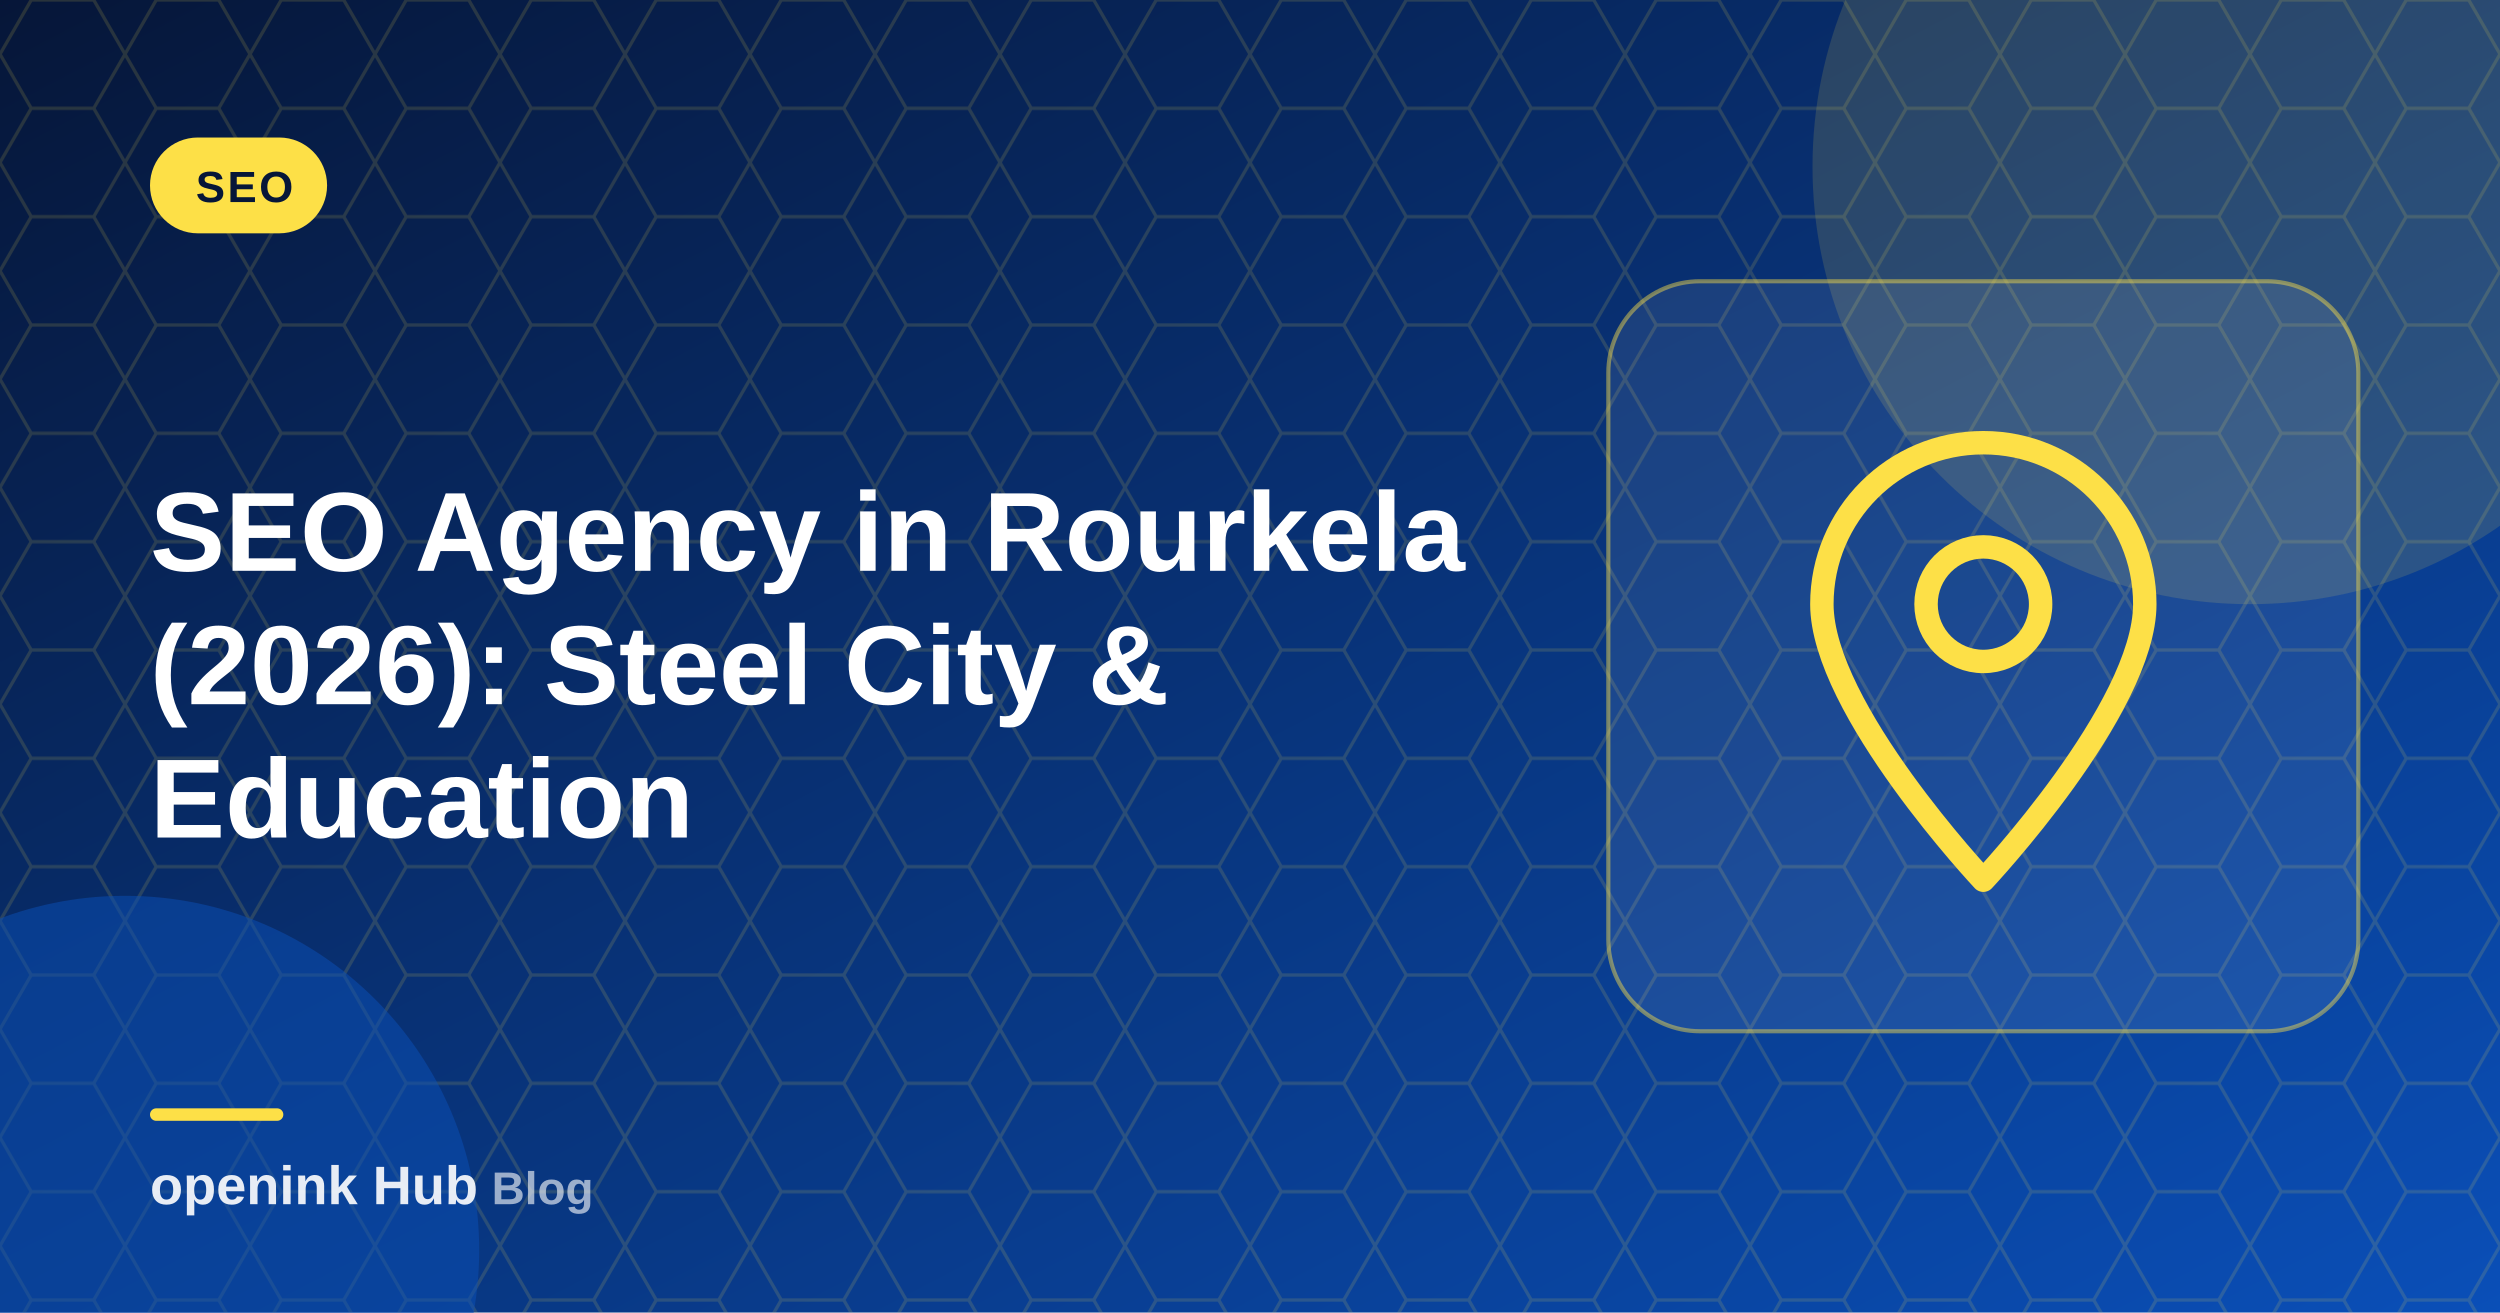
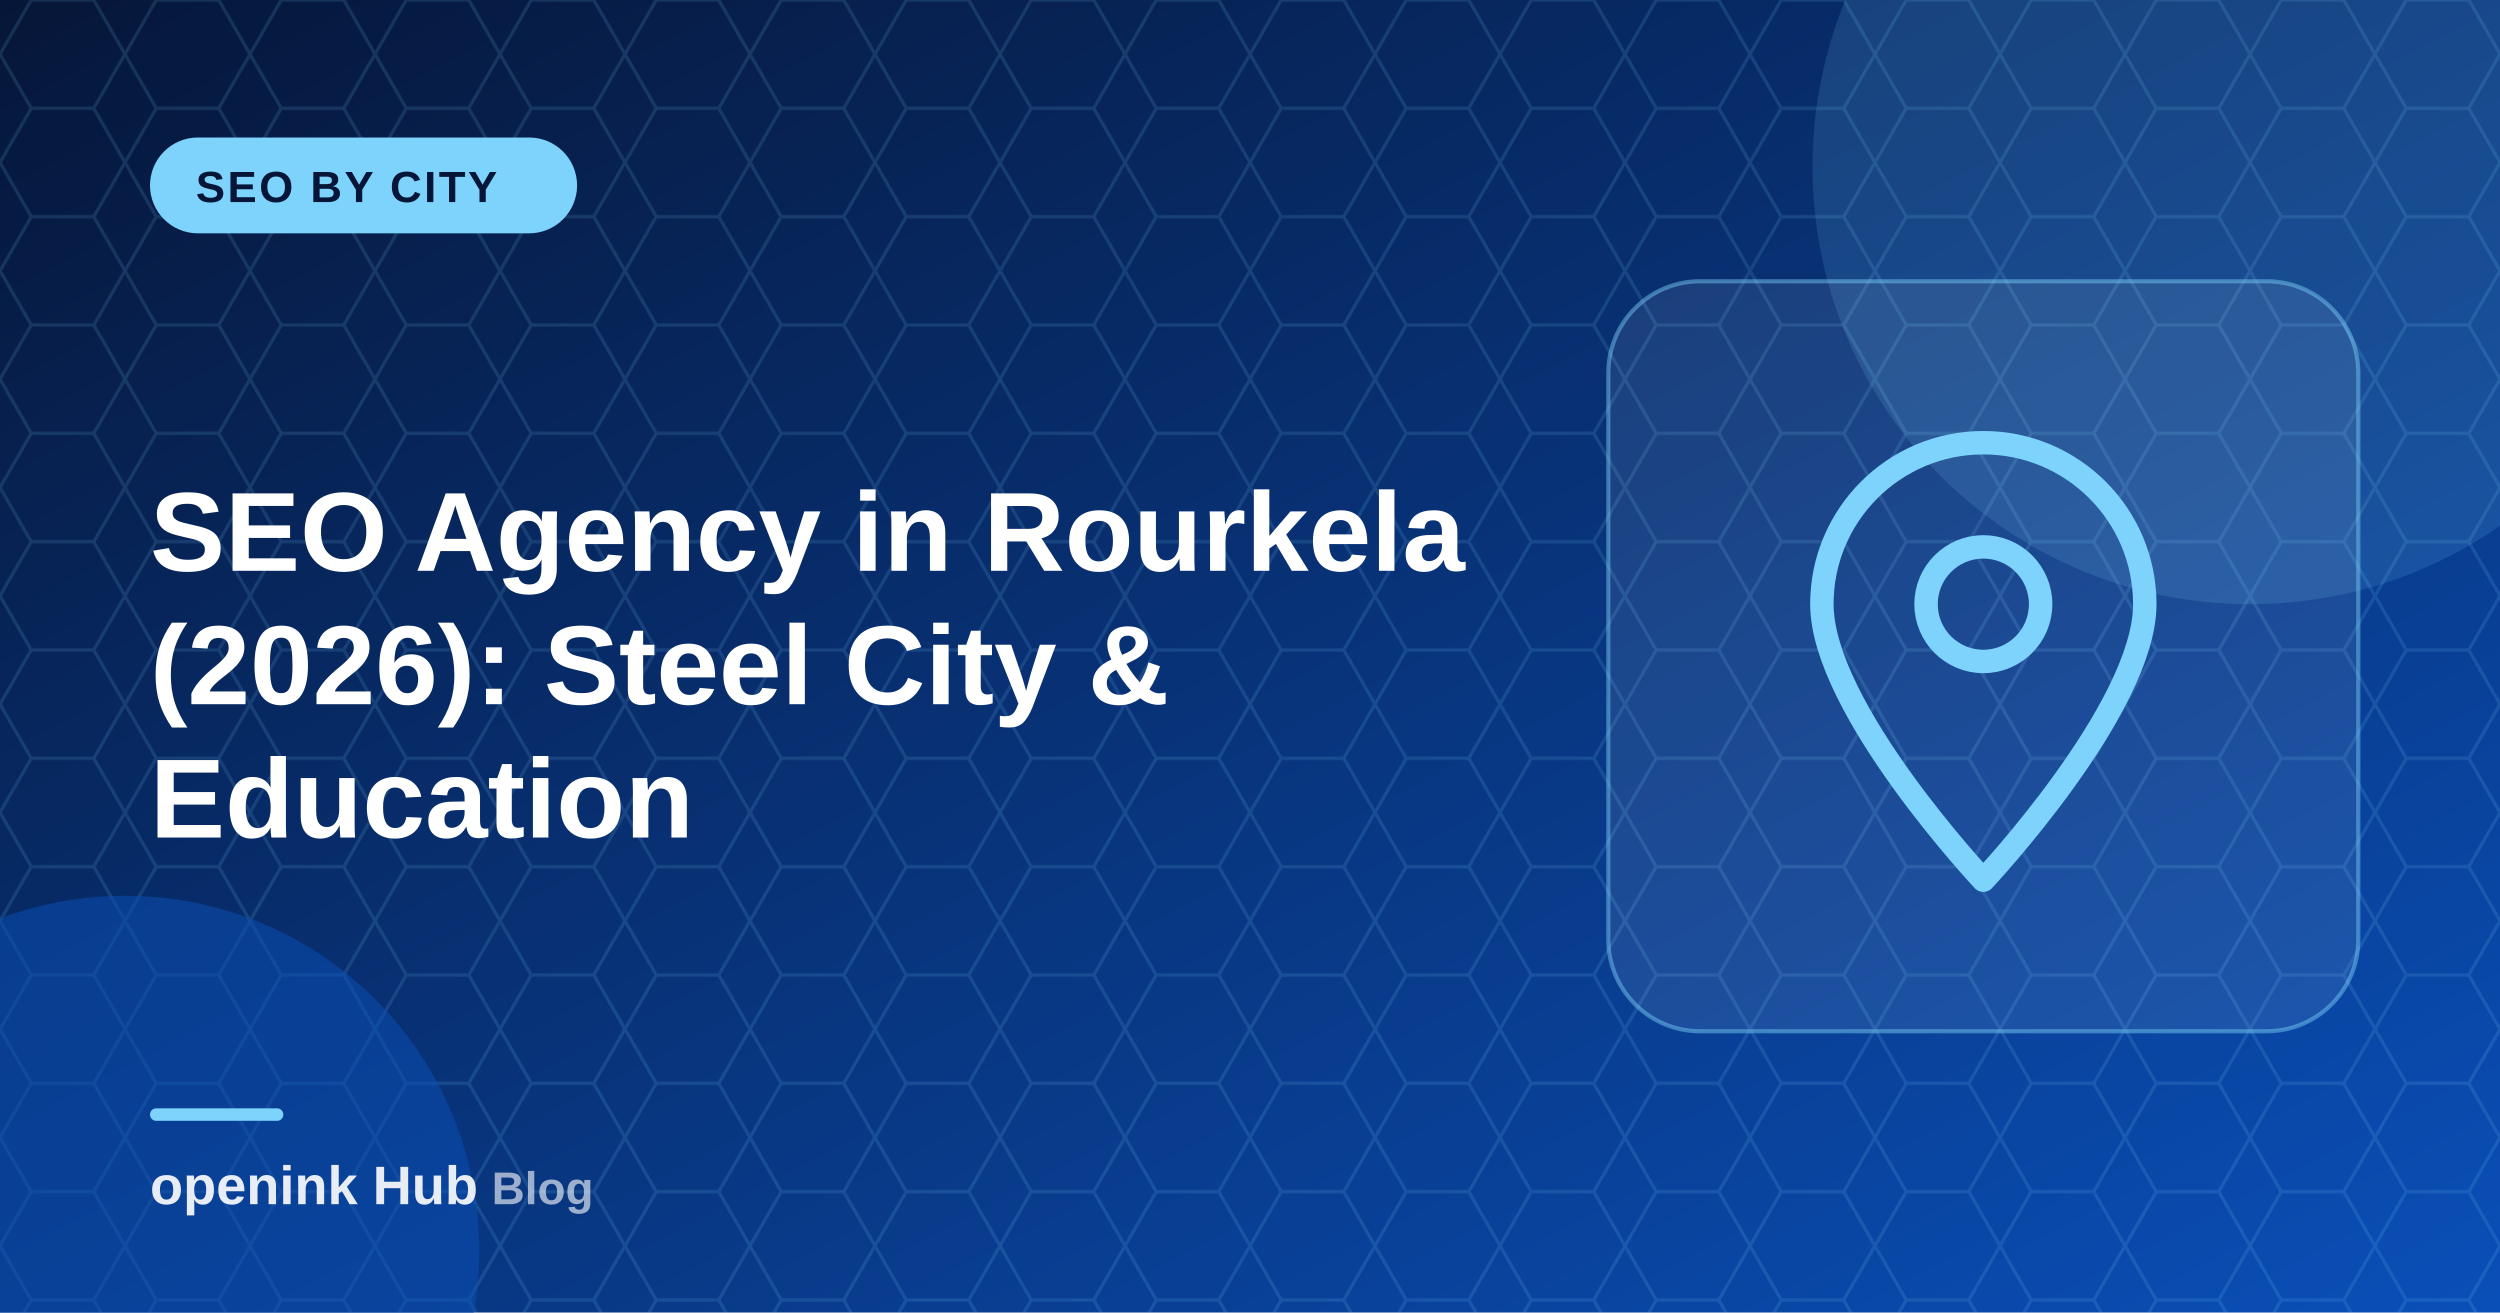
<svg xmlns="http://www.w3.org/2000/svg" width="1200" height="630" viewBox="0 0 1200 630" role="img" aria-label="SEO Agency in Rourkela (2026): Steel City &amp; Education">
  <defs>
    <linearGradient id="g" x1="0" y1="0" x2="1" y2="1">
      <stop offset="0" stop-color="#061638" />
      <stop offset="1" stop-color="#0a4fb8" />
    </linearGradient>
    <pattern id="p" width="60" height="52" patternUnits="userSpaceOnUse">
-       <path d="M15 0h30l15 26-15 26H15L0 26Z" fill="none" stroke="#fde047" stroke-width="1.6" />
+       <path d="M15 0h30l15 26-15 26H15L0 26Z" fill="none" stroke="#7dd3fc" stroke-width="1.6" />
    </pattern>
-     <style>.ic{fill:none;stroke:#fde047;stroke-width:9;stroke-linecap:round;stroke-linejoin:round}.ic .f{fill:#fde047;stroke:none}</style>
+     <style>.ic{fill:none;stroke:#7dd3fc;stroke-width:9;stroke-linecap:round;stroke-linejoin:round}.ic .f{fill:#7dd3fc;stroke:none}</style>
  </defs>
  <rect width="1200" height="630" fill="url(#g)" />
  <rect width="1200" height="630" fill="url(#p)" opacity=".14" />
-   <circle cx="1080" cy="80" r="210" fill="#fde047" opacity=".14" />
+   <circle cx="1080" cy="80" r="210" fill="#7dd3fc" opacity=".14" />
  <circle cx="60" cy="600" r="170" fill="#0a4fb8" opacity=".5" />
-   <rect x="772" y="135" width="360" height="360" rx="44" fill="#fff" fill-opacity=".08" stroke="#fde047" stroke-opacity=".45" stroke-width="2" />
+   <rect x="772" y="135" width="360" height="360" rx="44" fill="#fff" fill-opacity=".08" stroke="#7dd3fc" stroke-opacity=".45" stroke-width="2" />
  <g class="ic" transform="translate(827 190) scale(1.25)">
    <path d="M100 186S38 120 38 80a62 62 0 0 1 124 0c0 40-62 106-62 106Z" />
    <circle cx="100" cy="80" r="22" />
  </g>
-   <rect x="72" y="66" width="85" height="46" rx="23" fill="#fde047" />
-   <text x="94" y="97" fill="#061638" font-family="Segoe UI,Arial,sans-serif" font-size="21" font-weight="700" letter-spacing="1.2">SEO</text>
+   <rect x="72" y="66" width="205" height="46" rx="23" fill="#7dd3fc" />
+   <text x="94" y="97" fill="#061638" font-family="Segoe UI,Arial,sans-serif" font-size="21" font-weight="700" letter-spacing="1.2">SEO BY CITY</text>
  <text x="72" y="274" fill="#fff" font-family="Segoe UI,Arial,sans-serif" font-size="54" font-weight="800">SEO Agency in Rourkela</text>
  <text x="72" y="338" fill="#fff" font-family="Segoe UI,Arial,sans-serif" font-size="54" font-weight="800">(2026): Steel City &amp;</text>
  <text x="72" y="402" fill="#fff" font-family="Segoe UI,Arial,sans-serif" font-size="54" font-weight="800">Education</text>
-   <rect x="72" y="532" width="64" height="6" rx="3" fill="#fde047" />
+   <rect x="72" y="532" width="64" height="6" rx="3" fill="#7dd3fc" />
  <text x="72" y="578" fill="#fff" fill-opacity=".9" font-family="Segoe UI,Arial,sans-serif" font-size="26" font-weight="700">openink Hub</text>
  <text x="236" y="578" fill="#fff" fill-opacity=".6" font-family="Segoe UI,Arial,sans-serif" font-size="22" font-weight="600">Blog</text>
</svg>
